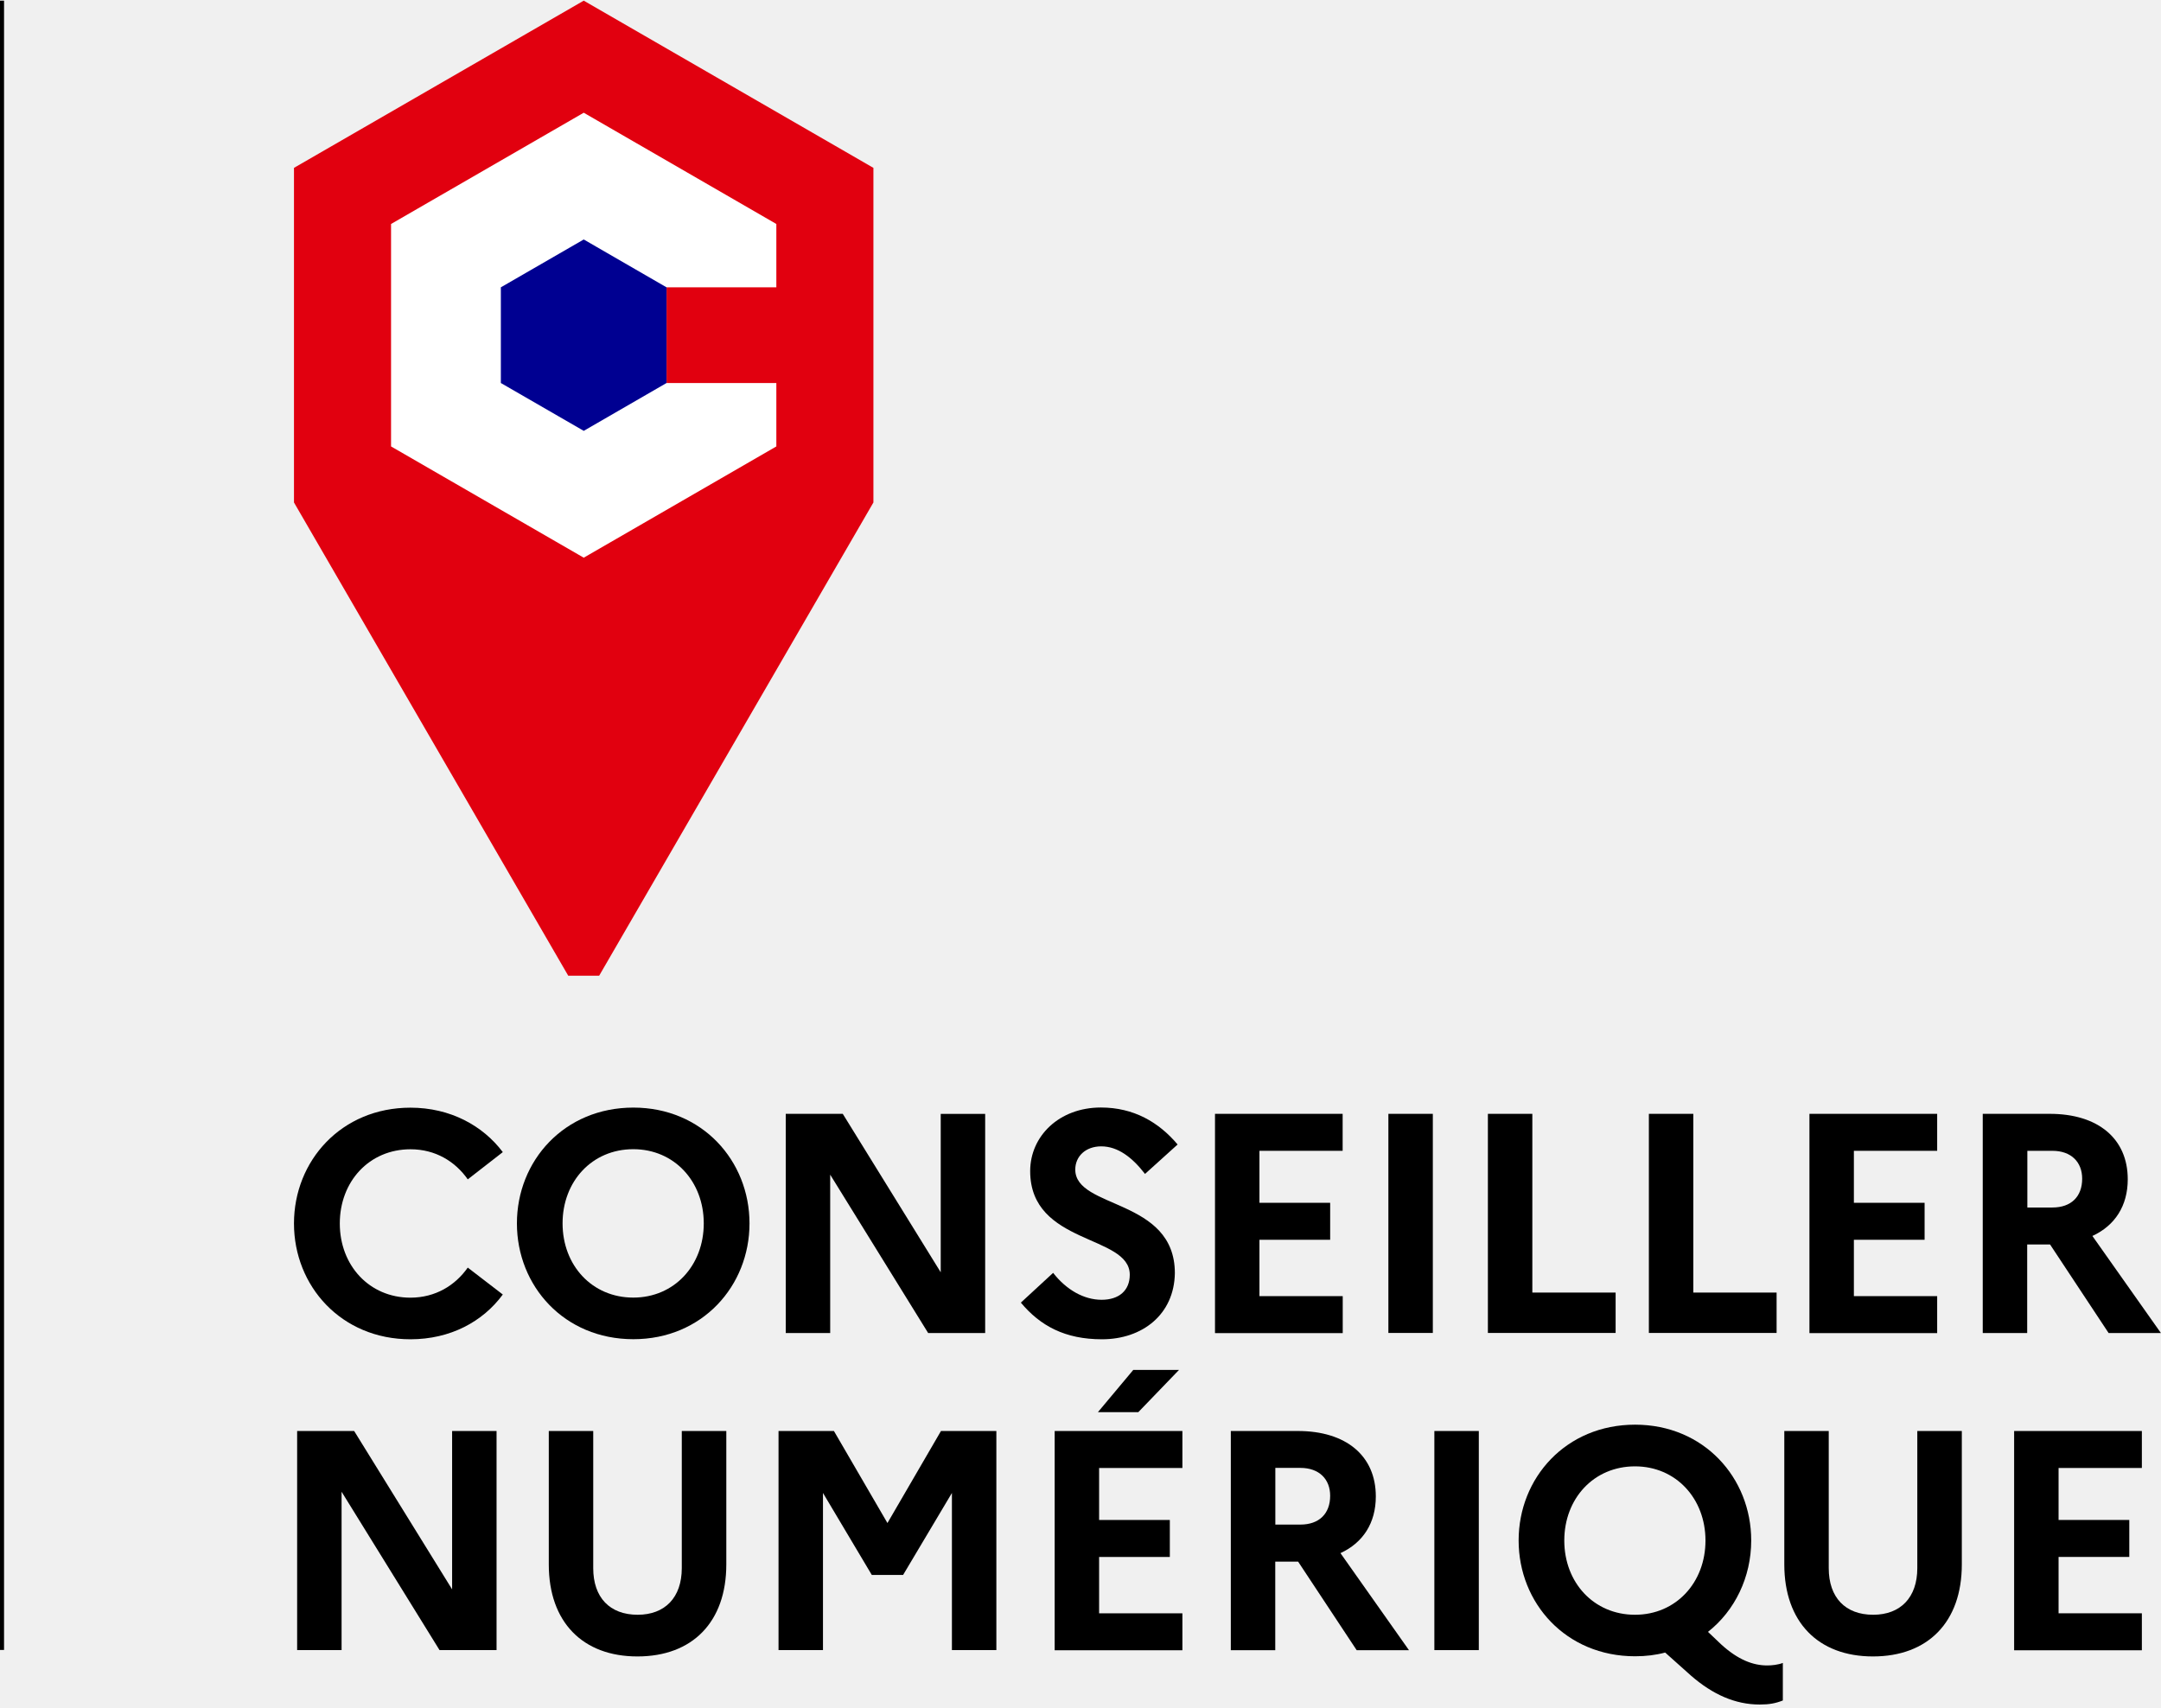
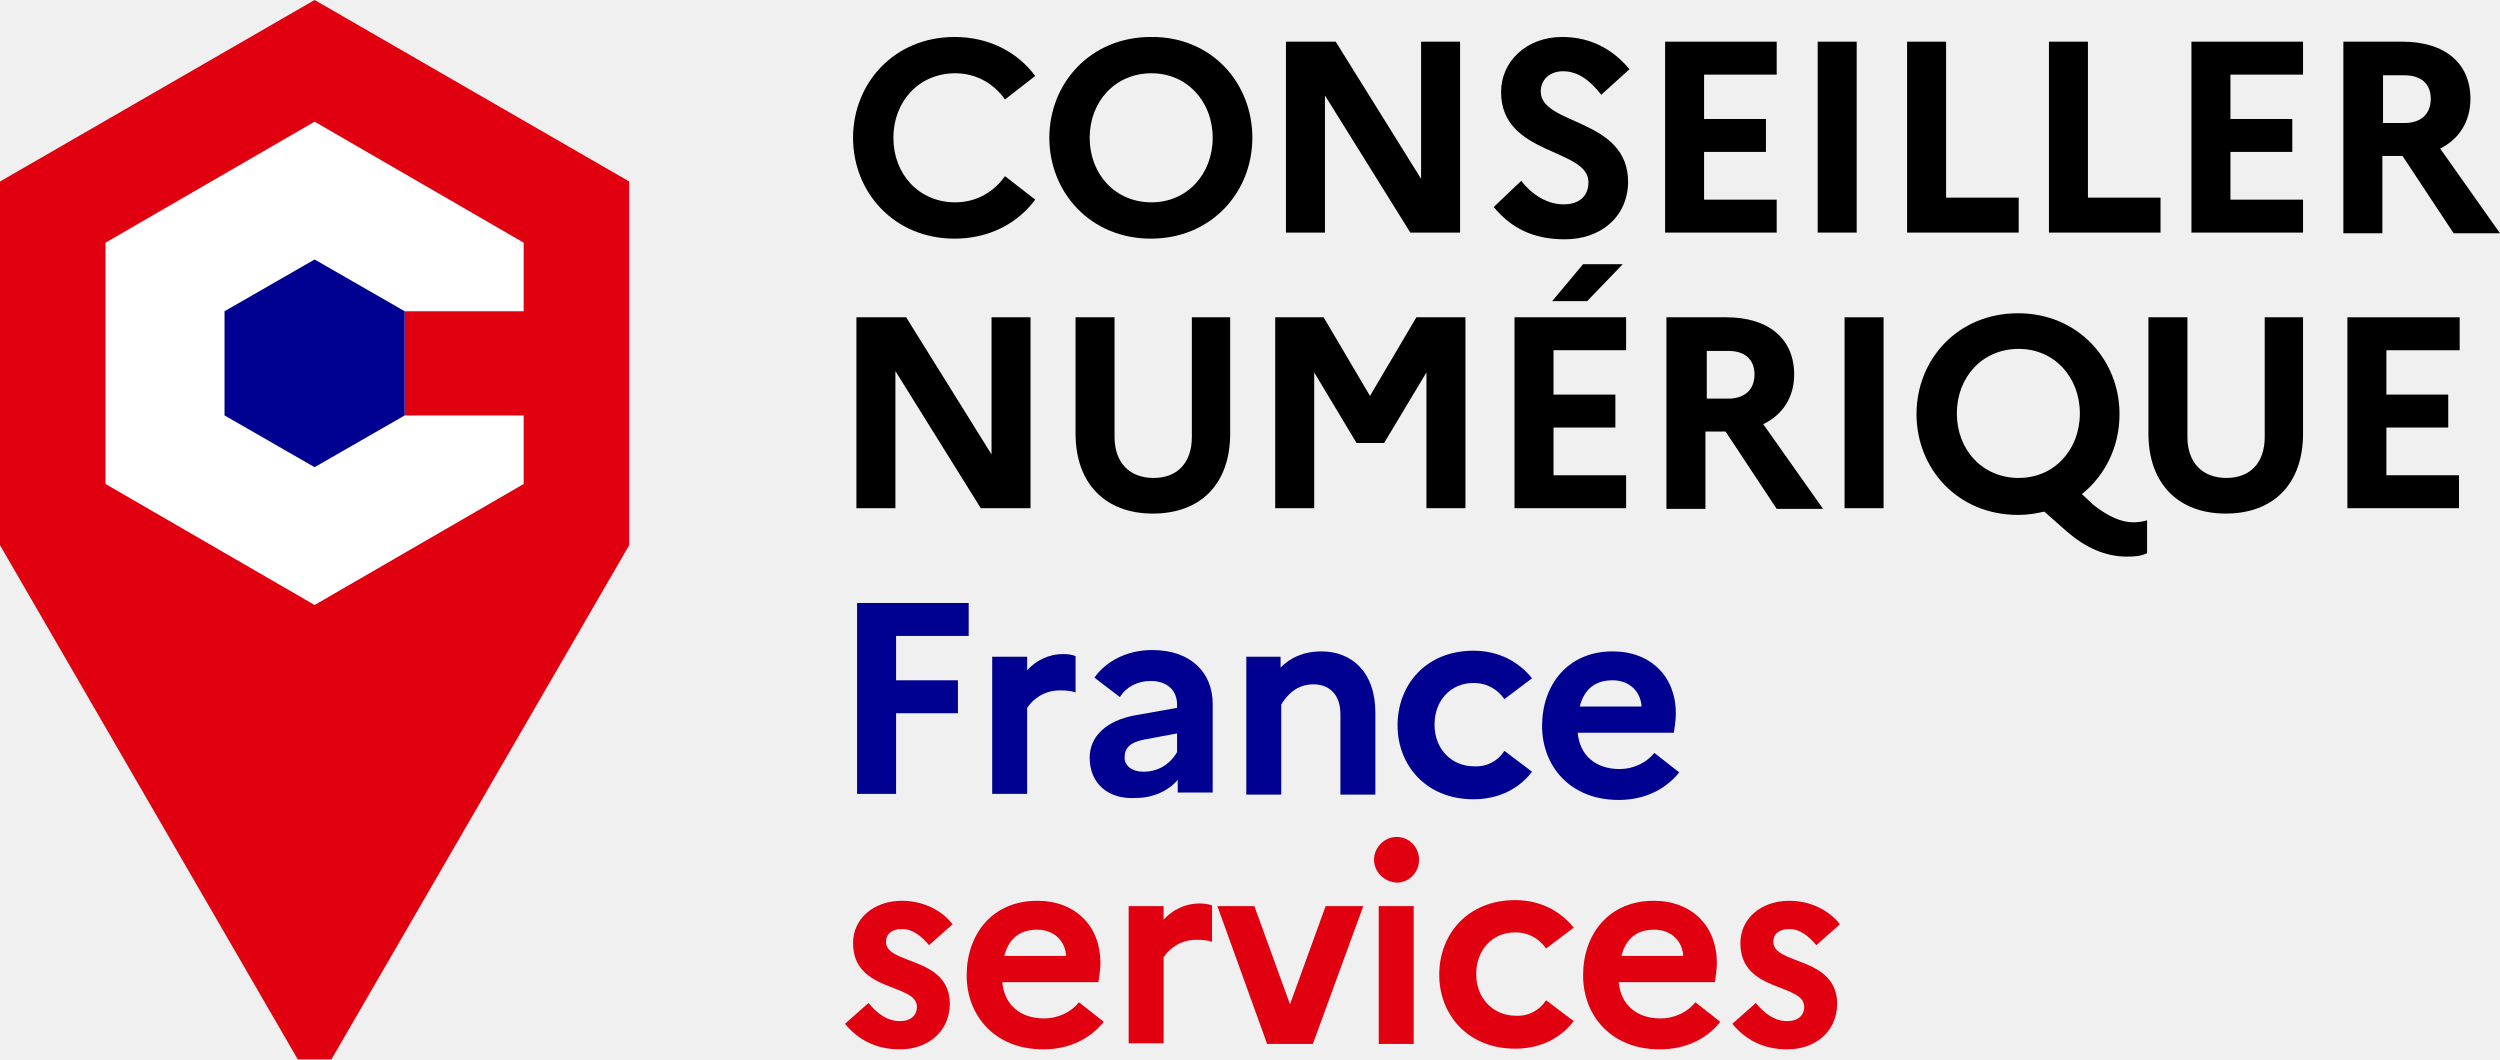
- <svg xmlns="http://www.w3.org/2000/svg" version="1.1" x="0px" y="0px" viewBox="0 0 266.47 210.58" style="enable-background:new 0 0 266.47 210.58;" xml:space="preserve">
+ <svg xmlns="http://www.w3.org/2000/svg" version="1.1" id="Calque_2" x="0px" y="0px" viewBox="0 0 371.9 157.6" style="enable-background:new 0 0 371.9 157.6;" xml:space="preserve">
  <style type="text/css">
	.st0{fill:#E1000F;}
	.st1{fill:#FFFFFF;}
	.st2{fill:#000091;}
- 	.st3{fill:none;stroke:#000000;stroke-width:0.516;stroke-miterlimit:10;}
- 	.st4{fill:#9D9D9C;}
</style>
-   <g id="Calque_1">
+   <g>
    <g>
      <g>
+         <polygon class="st0" points="46.8,0 0,27 0,81.1 44.3,157.6 49.3,157.6 93.6,81.1 93.6,27    " />
+         <polygon class="st1" points="60.2,46.3 77.9,46.3 77.9,36.1 46.8,18.1 15.7,36.1 15.7,72 46.8,90 77.9,72 77.9,61.8 60.2,61.8         " />
+         <polygon class="st2" points="60.2,61.8 60.2,46.3 46.8,38.6 33.4,46.3 33.4,61.8 46.8,69.5    " />
        <g>
-           <path d="M57.68,156.31l4.32,3.32c-2.47,3.36-6.49,5.52-11.39,5.52c-8.53,0-14.36-6.56-14.36-14.28s5.83-14.28,14.36-14.28      c4.9,0,8.92,2.2,11.39,5.48l-4.32,3.36c-1.54-2.2-3.98-3.71-7.06-3.71c-5.1,0-8.72,3.98-8.72,9.15s3.63,9.15,8.72,9.15      C53.7,160.01,56.13,158.51,57.68,156.31z" />
-           <path d="M92.42,150.86c0,7.72-5.83,14.28-14.32,14.28c-8.53,0-14.36-6.56-14.36-14.28s5.83-14.28,14.36-14.28      C86.59,136.58,92.42,143.14,92.42,150.86z M86.78,150.86c0-5.17-3.63-9.15-8.69-9.15c-5.1,0-8.72,3.98-8.72,9.15      s3.63,9.15,8.72,9.15C83.15,160.01,86.78,156.04,86.78,150.86z" />
+           <path d="M149.5,26.2l4.5,3.5c-2.6,3.5-6.8,5.8-12,5.8c-9,0-15.1-6.9-15.1-15c0-8.1,6.1-15,15.1-15c5.2,0,9.4,2.3,12,5.8      l-4.5,3.5c-1.6-2.3-4.2-3.9-7.4-3.9c-5.4,0-9.2,4.2-9.2,9.6c0,5.4,3.8,9.6,9.2,9.6C145.3,30.1,147.9,28.5,149.5,26.2z" />
+           <path d="M186.3,20.5c0,8.1-6.1,15-15.1,15c-9,0-15.1-6.9-15.1-15c0-8.1,6.1-15,15.1-15C180.2,5.4,186.3,12.3,186.3,20.5z       M180.4,20.5c0-5.4-3.8-9.6-9.1-9.6c-5.4,0-9.2,4.2-9.2,9.6c0,5.4,3.8,9.6,9.2,9.6C176.6,30.1,180.4,25.9,180.4,20.5z" />
+           <path d="M191.3,6.2h7.4l12.7,20.4V6.2h5.8v28.4h-7.4l-12.7-20.4v20.4h-5.8V6.2z" />
+           <path d="M226.3,26.9c1.7,2.2,4,3.5,6.3,3.5c2.3,0,3.7-1.2,3.7-3.3c0-5.1-13-3.9-13-13.4c0-4.5,3.7-8.2,9.1-8.2      c4.3,0,7.6,1.9,10,4.8l-4.2,3.8c-1.7-2.2-3.5-3.5-5.7-3.5c-2,0-3.3,1.3-3.3,3c0,5.1,13,3.9,13,13.5c-0.1,5.3-4.2,8.5-9.4,8.5      c-4.8,0-8-1.7-10.6-4.8L226.3,26.9z" />
+           <path d="M247.7,6.2h16.6v4.9h-10.8v6.6h9.2v4.9h-9.2v7.1h10.8v4.9h-16.6V6.2z" />
+           <path d="M270.4,6.2h5.8v28.4h-5.8V6.2z" />
+           <path d="M283.7,6.2h5.8v23.2h10.8v5.2h-16.6V6.2z" />
+           <path d="M304.8,6.2h5.8v23.2h10.8v5.2h-16.6V6.2z" />
+           <path d="M326,6.2h16.6v4.9h-10.8v6.6h9.2v4.9h-9.2v7.1h10.8v4.9H326V6.2z" />
+           <path d="M348.7,6.2h8.7c6.3,0,10.1,3.2,10.1,8.5c0,3.4-1.7,6-4.5,7.4l8.9,12.6H365l-7.6-11.5h-3v11.5h-5.8V6.2z M354.5,11.2v7.1      h3.2c2.4,0,3.9-1.3,3.9-3.6c0-2.2-1.4-3.5-3.9-3.5H354.5z" />
        </g>
        <g>
-           <path d="M96.89,137.35h7.03L116,156.89v-19.53h5.48v27.02h-7.03l-12.08-19.53v19.53h-5.48V137.35z" />
-           <path d="M129.86,156.96c1.62,2.08,3.78,3.32,5.98,3.32c2.16,0,3.47-1.16,3.47-3.09c0-4.98-12.28-3.63-12.28-12.78      c0-4.29,3.55-7.84,8.72-7.84c4.05,0,7.14,1.81,9.46,4.56l-4.02,3.63c-1.58-2.05-3.36-3.4-5.4-3.4c-1.93,0-3.2,1.24-3.2,2.86      c0,4.9,12.28,3.51,12.28,12.78c-0.08,5.1-4.01,8.15-8.99,8.15c-4.56,0-7.61-1.66-10-4.52L129.86,156.96z" />
+           <path d="M127.4,47.2h7.4l12.7,20.4V47.2h5.8v28.4h-7.4l-12.7-20.4v20.4h-5.8V47.2z" />
+           <path d="M177.2,47.2h5.8v17.3c0,7.5-4.4,11.9-11.5,11.9c-7.1,0-11.5-4.5-11.5-11.9V47.2h5.8V65c0,3.8,2.2,6.1,5.8,6.1      c3.5,0,5.7-2.2,5.7-6.1V47.2z" />
+           <path d="M189.6,47.2h7.3l6.9,11.7l6.9-11.7h7.3v28.4h-5.8V55.4l-6.3,10.5h-4.1l-6.3-10.5v20.2h-5.8V47.2z" />
+           <path d="M225.3,47.2h16.6v4.9h-10.8v6.6h9.2v4.9h-9.2v7.1h10.8v4.9h-16.6V47.2z M230.9,44.8l4.6-5.5h5.9l-5.3,5.5H230.9z" />
+           <path d="M248.1,47.2h8.7c6.3,0,10.1,3.2,10.1,8.5c0,3.4-1.7,6-4.6,7.4l8.9,12.6h-6.9l-7.6-11.5h-3v11.5h-5.8V47.2z M253.9,52.2      v7.1h3.2c2.4,0,3.9-1.3,3.9-3.6c0-2.2-1.4-3.5-3.9-3.5H253.9z" />
+           <path d="M274.4,47.2h5.8v28.4h-5.8V47.2z" />
+           <path d="M317.4,77.7c0.6,0,1.4-0.1,2-0.3v4.9c-0.9,0.4-1.7,0.5-3,0.5c-3.2,0-6.1-1.3-8.9-3.7l-3.4-3c-1.2,0.3-2.5,0.5-3.9,0.5      c-9,0-15.1-6.9-15.1-15c0-8.1,6.1-15,15.1-15c8.9,0,15.1,6.9,15.1,15c0,4.8-2.1,9.1-5.6,11.9l1.7,1.6      C313.7,76.9,315.6,77.7,317.4,77.7z M309.4,61.5c0-5.4-3.8-9.6-9.1-9.6c-5.4,0-9.2,4.2-9.2,9.6s3.8,9.6,9.2,9.6      C305.6,71.1,309.4,66.9,309.4,61.5z" />
+           <path d="M336.8,47.2h5.8v17.3c0,7.5-4.4,11.9-11.5,11.9c-7.1,0-11.5-4.5-11.5-11.9V47.2h5.8V65c0,3.8,2.2,6.1,5.8,6.1      c3.5,0,5.7-2.2,5.7-6.1V47.2z" />
+           <path d="M349.3,47.2h16.6v4.9H355v6.6h9.2v4.9H355v7.1h10.8v4.9h-16.6V47.2z" />
        </g>
        <g>
-           <path d="M149.81,137.35h15.75v4.56H155.3v6.41h8.72v4.56h-8.72v6.95h10.27v4.56h-15.75V137.35z" />
+           <path class="st2" d="M127.5,89.7h16.6v4.9h-10.8v6.6h9.2v4.9h-9.2v12h-5.8V89.7z" />
+           <path class="st2" d="M147.6,97.7h5.2v2c1.3-1.4,3.1-2.4,5.4-2.4c0.7,0,1.3,0.1,1.8,0.3v5.4c-0.6-0.2-1.3-0.3-2.3-0.3      c-2.5,0-4.1,1.4-4.9,2.6v12.8h-5.2V97.7z" />
+           <path class="st2" d="M162.1,112.7c0-3.1,2.4-5.5,6.8-6.3l6.2-1.1v-0.5c0-2.2-1.6-3.5-3.9-3.5c-2,0-3.7,0.9-4.6,2.4l-3.8-2.9      c1.8-2.5,4.9-4.1,8.6-4.1c5.9,0,9,3.5,9,8v13.2h-5.2v-1.9c-1.3,1.6-3.7,2.7-6.1,2.7C164.9,119,162.1,116.6,162.1,112.7z       M170.1,114.8c2.3,0,4-1.2,5-2.9v-2.8l-4.8,0.9c-2.2,0.4-3,1.3-3,2.6C167.2,113.8,168.3,114.8,170.1,114.8z" />
+           <path class="st2" d="M185.3,97.7h5.2v1.6c1.4-1.4,3.3-2.4,6.1-2.4c4.4,0,8,3,8,9.1v12.2h-5.2v-12c0-2.7-1.5-4.4-4-4.4      c-2.6,0-4,1.7-4.8,3v13.4h-5.2V97.7z" />
+           <path class="st2" d="M223.8,111.7l4.1,3.1c-1.9,2.5-4.9,4.1-8.7,4.1c-7.1,0-11.3-5.1-11.3-11c0-6,4.2-11.1,11.3-11.1      c3.7,0,6.7,1.6,8.7,4.1l-4.1,3.1c-1-1.4-2.5-2.4-4.6-2.4c-3.4,0-5.8,2.6-5.8,6.2c0,3.6,2.5,6.2,5.9,6.2      C221.3,114.1,222.9,113.1,223.8,111.7z" />
+           <path class="st2" d="M240.8,119c-7.3,0-11.4-5.1-11.4-11c0-6.1,3.8-11.1,10.5-11.1c5.7,0,9.4,3.8,9.4,9.2c0,1.1-0.2,2.2-0.3,2.9      h-14.3c0.3,3.4,2.7,5.4,6.2,5.4c2.2,0,4.1-1,5.2-2.4l3.7,2.9C247.8,117.4,244.7,119,240.8,119z M235,105.1h9.2      c-0.1-2-1.6-3.9-4.3-3.9C237.4,101.2,235.7,102.4,235,105.1z" />
        </g>
        <g>
-           <path d="M171.2,137.35h5.48v27.02h-5.48V137.35z" />
+           <path class="st0" d="M129.2,149.2c1.3,1.6,2.8,2.7,4.7,2.7c1.6,0,2.5-0.9,2.5-2.1c0-3.6-9.5-2.1-9.5-9.5c0-3.6,3-6.3,7.3-6.3      c3.2,0,6,1.5,7.5,3.5l-3.5,3.1c-1.1-1.3-2.4-2.4-4-2.4c-1.5,0-2.4,0.7-2.4,1.9c0,3.5,9.5,2.1,9.5,9.3c-0.1,4.3-3.5,6.7-7.4,6.7      c-3.7,0-6.3-1.5-8.2-3.8L129.2,149.2z" />
+           <path class="st0" d="M155.2,156.1c-7.3,0-11.4-5.1-11.4-11c0-6.1,3.8-11.1,10.5-11.1c5.7,0,9.4,3.8,9.4,9.2      c0,1.1-0.2,2.2-0.3,2.9h-14.3c0.3,3.4,2.7,5.4,6.2,5.4c2.2,0,4.1-1,5.2-2.4l3.7,2.9C162.2,154.5,159.1,156.1,155.2,156.1z       M149.4,142.2h9.2c-0.1-2-1.6-3.9-4.3-3.9C151.8,138.3,150.1,139.5,149.4,142.2z" />
+           <path class="st0" d="M167.9,134.8h5.2v2c1.3-1.4,3.1-2.4,5.4-2.4c0.7,0,1.3,0.1,1.8,0.3v5.4c-0.6-0.2-1.3-0.3-2.3-0.3      c-2.5,0-4.1,1.4-4.9,2.6v12.8h-5.2V134.8z" />
+           <path class="st0" d="M186.6,134.8l5.3,14.6l5.3-14.6h5.6l-7.5,20.5h-6.8l-7.4-20.5H186.6z" />
+           <path class="st0" d="M204.4,127.9c0-1.8,1.5-3.4,3.4-3.4c1.8,0,3.3,1.5,3.3,3.4s-1.5,3.4-3.3,3.4      C205.9,131.2,204.4,129.7,204.4,127.9z M205.1,134.8h5.2v20.5h-5.2V134.8z" />
+           <path class="st0" d="M230,148.8l4.1,3.1c-1.9,2.5-4.9,4.1-8.7,4.1c-7.1,0-11.3-5.1-11.3-11c0-6,4.2-11.1,11.3-11.1      c3.7,0,6.7,1.6,8.7,4.1l-4.1,3.1c-1-1.4-2.5-2.4-4.6-2.4c-3.4,0-5.8,2.6-5.8,6.2c0,3.6,2.5,6.2,5.9,6.2      C227.4,151.2,229,150.3,230,148.8z" />
+           <path class="st0" d="M246.9,156.1c-7.3,0-11.4-5.1-11.4-11c0-6.1,3.8-11.1,10.5-11.1c5.7,0,9.4,3.8,9.4,9.2      c0,1.1-0.2,2.2-0.3,2.9h-14.3c0.3,3.4,2.7,5.4,6.2,5.4c2.2,0,4.1-1,5.2-2.4l3.7,2.9C254,154.5,250.8,156.1,246.9,156.1z       M241.2,142.2h9.2c-0.1-2-1.6-3.9-4.3-3.9C243.6,138.3,241.9,139.5,241.2,142.2z" />
+           <path class="st0" d="M261.2,149.2c1.3,1.6,2.8,2.7,4.7,2.7c1.6,0,2.5-0.9,2.5-2.1c0-3.6-9.5-2.1-9.5-9.5c0-3.6,3-6.3,7.3-6.3      c3.2,0,6,1.5,7.5,3.5l-3.5,3.1c-1.1-1.3-2.4-2.4-4-2.4c-1.5,0-2.4,0.7-2.4,1.9c0,3.5,9.5,2.1,9.5,9.3c-0.1,4.3-3.5,6.7-7.4,6.7      c-3.7,0-6.3-1.5-8.2-3.8L261.2,149.2z" />
        </g>
-         <g>
-           <path d="M183.47,137.35h5.48v22.04h10.27v4.98h-15.75V137.35z" />
-         </g>
-         <g>
-           <path d="M203.32,137.35h5.48v22.04h10.27v4.98h-15.75V137.35z" />
-         </g>
-         <g>
-           <path d="M223.12,137.35h15.75v4.56H228.6v6.41h8.72v4.56h-8.72v6.95h10.27v4.56h-15.75V137.35z" />
-           <path d="M244.5,137.35h8.26c5.94,0,9.61,3.05,9.61,8.07c0,3.28-1.58,5.71-4.36,6.99l8.45,11.97h-6.45l-7.22-10.92h-2.82v10.92      h-5.48V137.35z M249.99,141.91v6.99h3.09c2.32,0,3.67-1.35,3.67-3.55c0-2.05-1.35-3.44-3.67-3.44H249.99z" />
-         </g>
-         <g>
-           <path d="M36.64,176.46h7.03l12.08,19.53v-19.53h5.48v27.02H54.2l-12.08-19.53v19.53h-5.48V176.46z" />
-           <path d="M84.08,176.46h5.48v16.45c0,7.1-4.17,11.35-10.96,11.35c-6.76,0-10.93-4.25-10.93-11.35v-16.45h5.48v16.91      c0,3.63,2.05,5.75,5.48,5.75c3.36,0,5.44-2.12,5.44-5.75V176.46z" />
-           <path d="M96,176.46h6.83l6.6,11.35l6.6-11.35h6.83v27.02h-5.48V184.1l-6.02,10.11h-3.86l-6.02-10.11v19.38H96V176.46z" />
-           <path d="M130.05,176.46h15.75v4.56h-10.27v6.41h8.72v4.56h-8.72v6.95h10.27v4.56h-15.75V176.46z M135.38,174.14l4.36-5.21h5.64      l-5.02,5.21H135.38z" />
-           <path d="M151.78,176.46h8.26c5.94,0,9.61,3.05,9.61,8.07c0,3.28-1.58,5.71-4.36,6.99l8.45,11.97h-6.45l-7.22-10.92h-2.82v10.92      h-5.48V176.46z M157.26,181.01V188h3.09c2.32,0,3.67-1.35,3.67-3.55c0-2.05-1.35-3.44-3.67-3.44H157.26z" />
-           <path d="M176.87,176.46h5.48v27.02h-5.48V176.46z" />
-           <path d="M217.91,205.37c0.58,0,1.35-0.08,1.93-0.31v4.63c-0.89,0.35-1.66,0.5-2.86,0.5c-3.01,0-5.79-1.24-8.45-3.55l-3.2-2.86      c-1.16,0.31-2.39,0.46-3.71,0.46c-8.53,0-14.36-6.56-14.36-14.28s5.83-14.28,14.36-14.28c8.49,0,14.32,6.56,14.32,14.28      c0,4.52-2.01,8.65-5.33,11.27l1.62,1.54C214.32,204.68,216.17,205.37,217.91,205.37z M210.3,189.97c0-5.17-3.63-9.15-8.69-9.15      c-5.1,0-8.72,3.98-8.72,9.15s3.63,9.15,8.72,9.15C206.67,199.12,210.3,195.14,210.3,189.97z" />
-           <path d="M236.43,176.46h5.48v16.45c0,7.1-4.17,11.35-10.96,11.35c-6.76,0-10.93-4.25-10.93-11.35v-16.45h5.48v16.91      c0,3.63,2.05,5.75,5.48,5.75c3.36,0,5.44-2.12,5.44-5.75V176.46z" />
-           <path d="M248.36,176.46h15.75v4.56h-10.27v6.41h8.72v4.56h-8.72v6.95h10.27v4.56h-15.75V176.46z" />
-         </g>
-         <polygon class="st0" points="71.98,0.08 36.25,20.7 36.25,61.96 70.07,120.32 73.88,120.32 107.7,61.96 107.7,20.7    " />
-         <polygon class="st1" points="82.19,35.43 95.73,35.43 95.73,27.62 71.98,13.9 48.22,27.62 48.22,55.05 71.98,68.77 95.73,55.05      95.73,47.23 82.19,47.23    " />
-         <polygon class="st2" points="82.19,47.23 82.19,35.43 71.98,29.53 61.76,35.43 61.76,47.23 71.98,53.13    " />
-         <line class="st3" x1="0.24" y1="0.08" x2="0.24" y2="203.46" />
      </g>
    </g>
  </g>
-   <g id="Calque_2">
- </g>
</svg>
